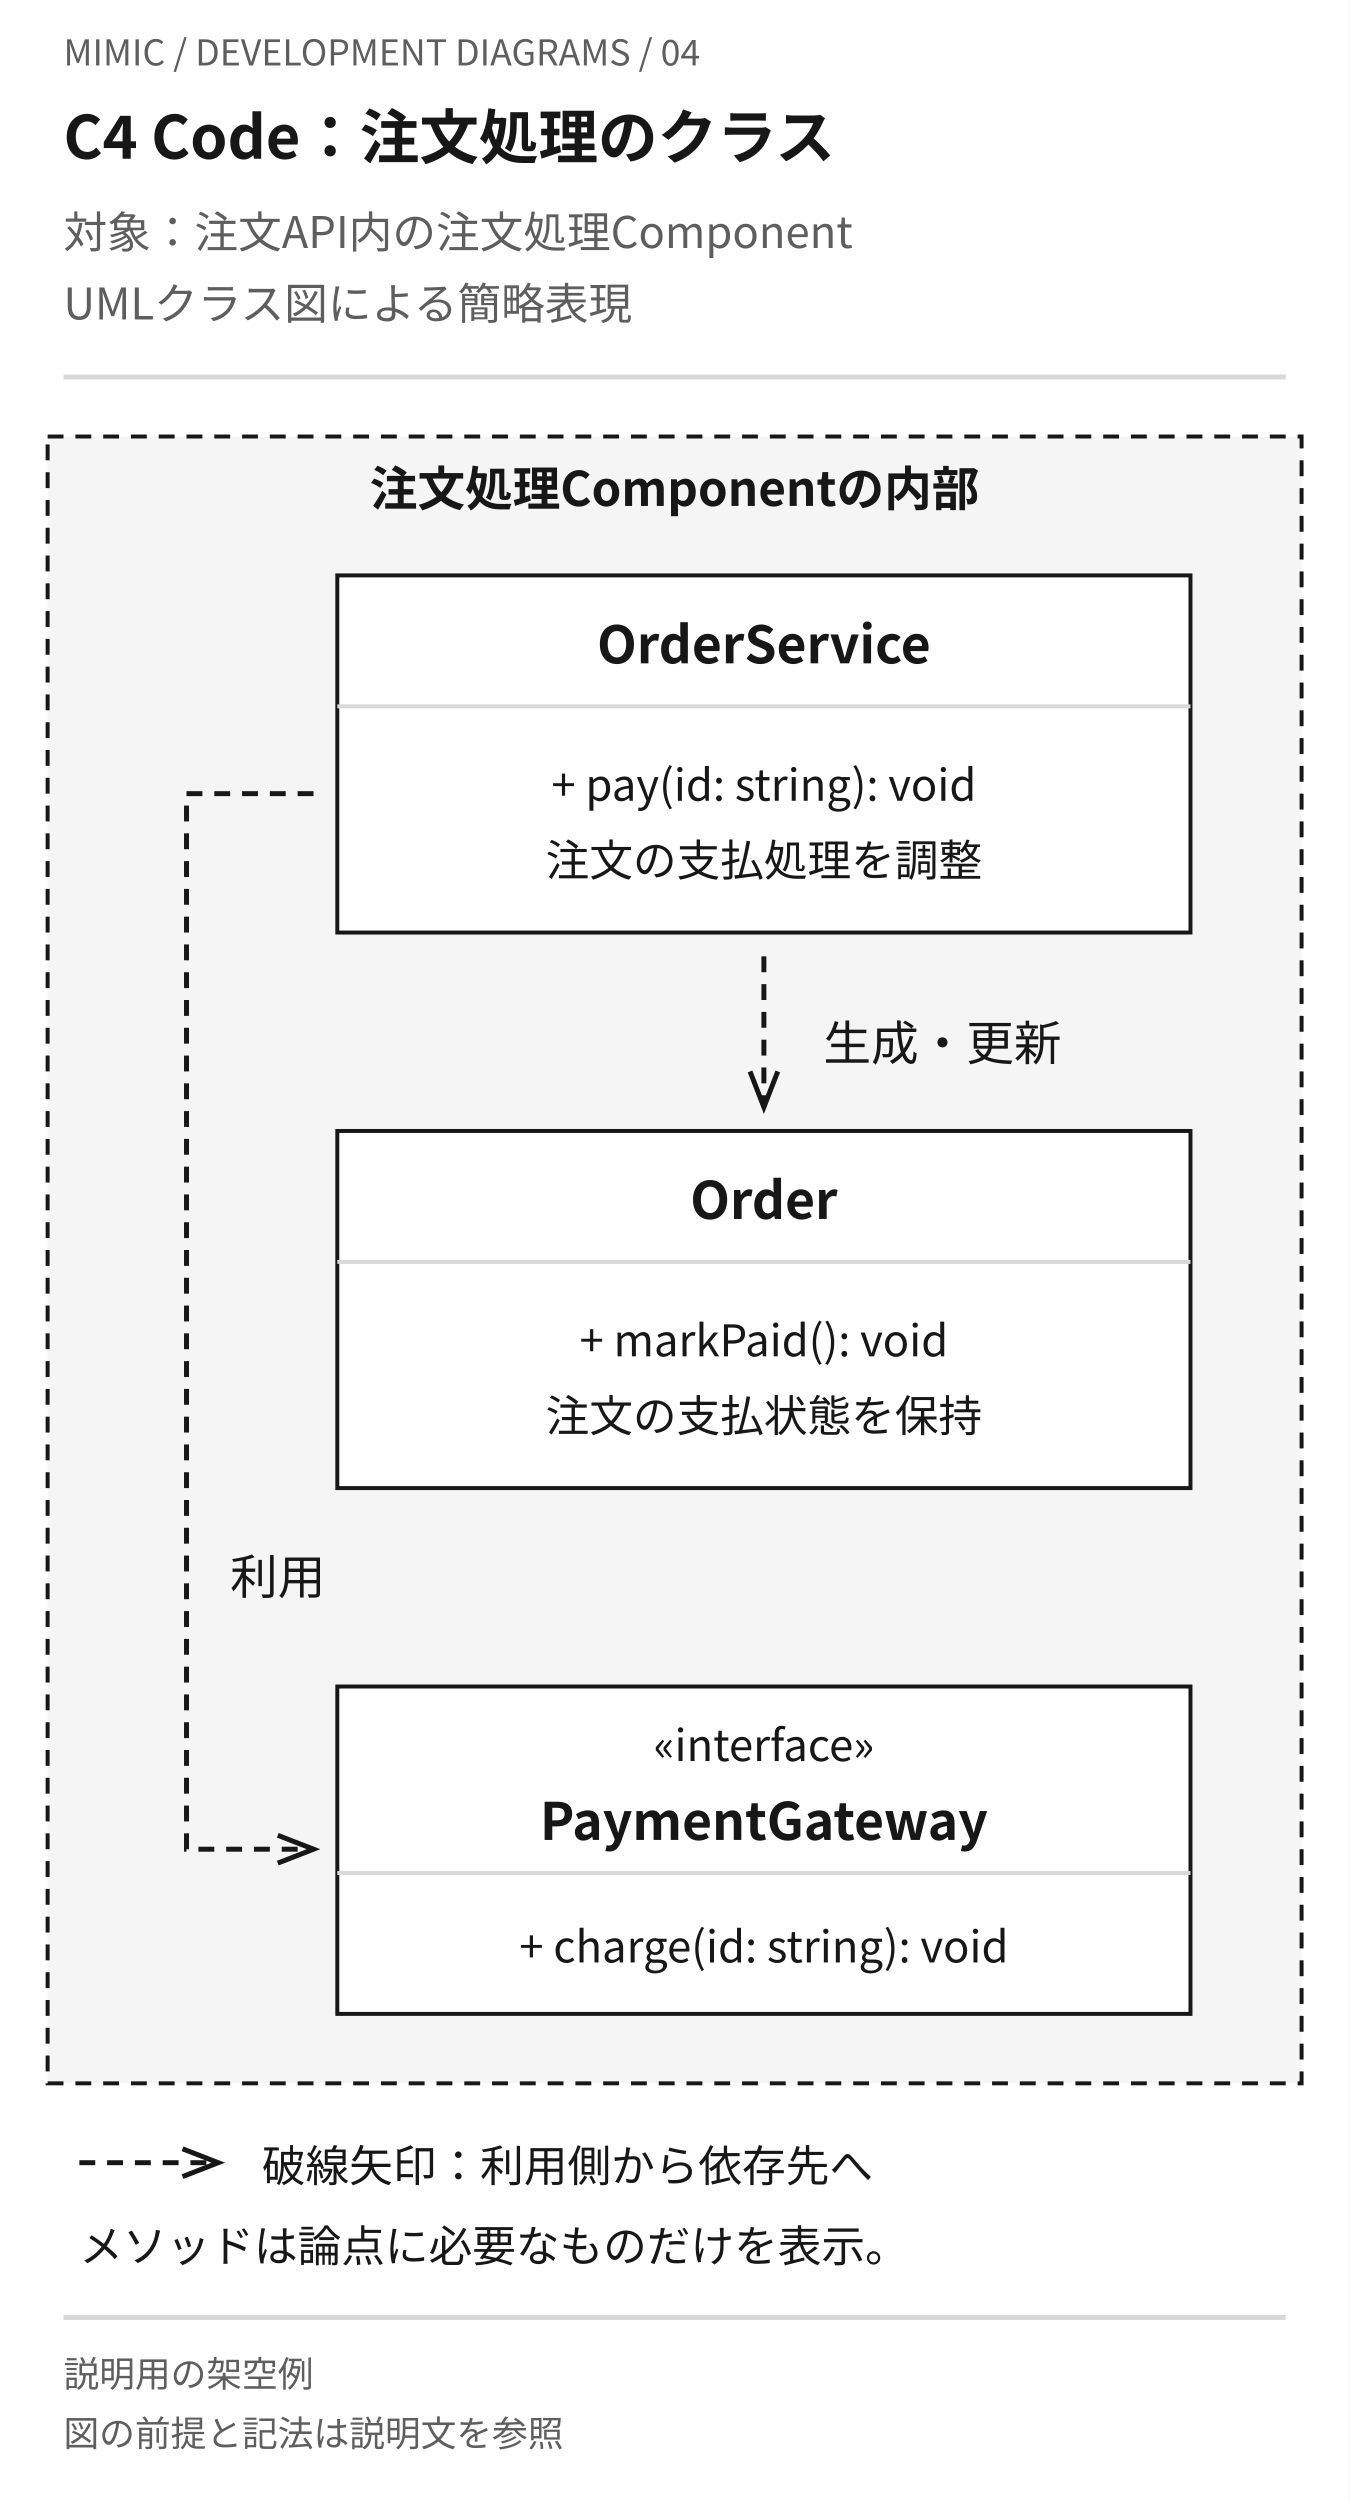
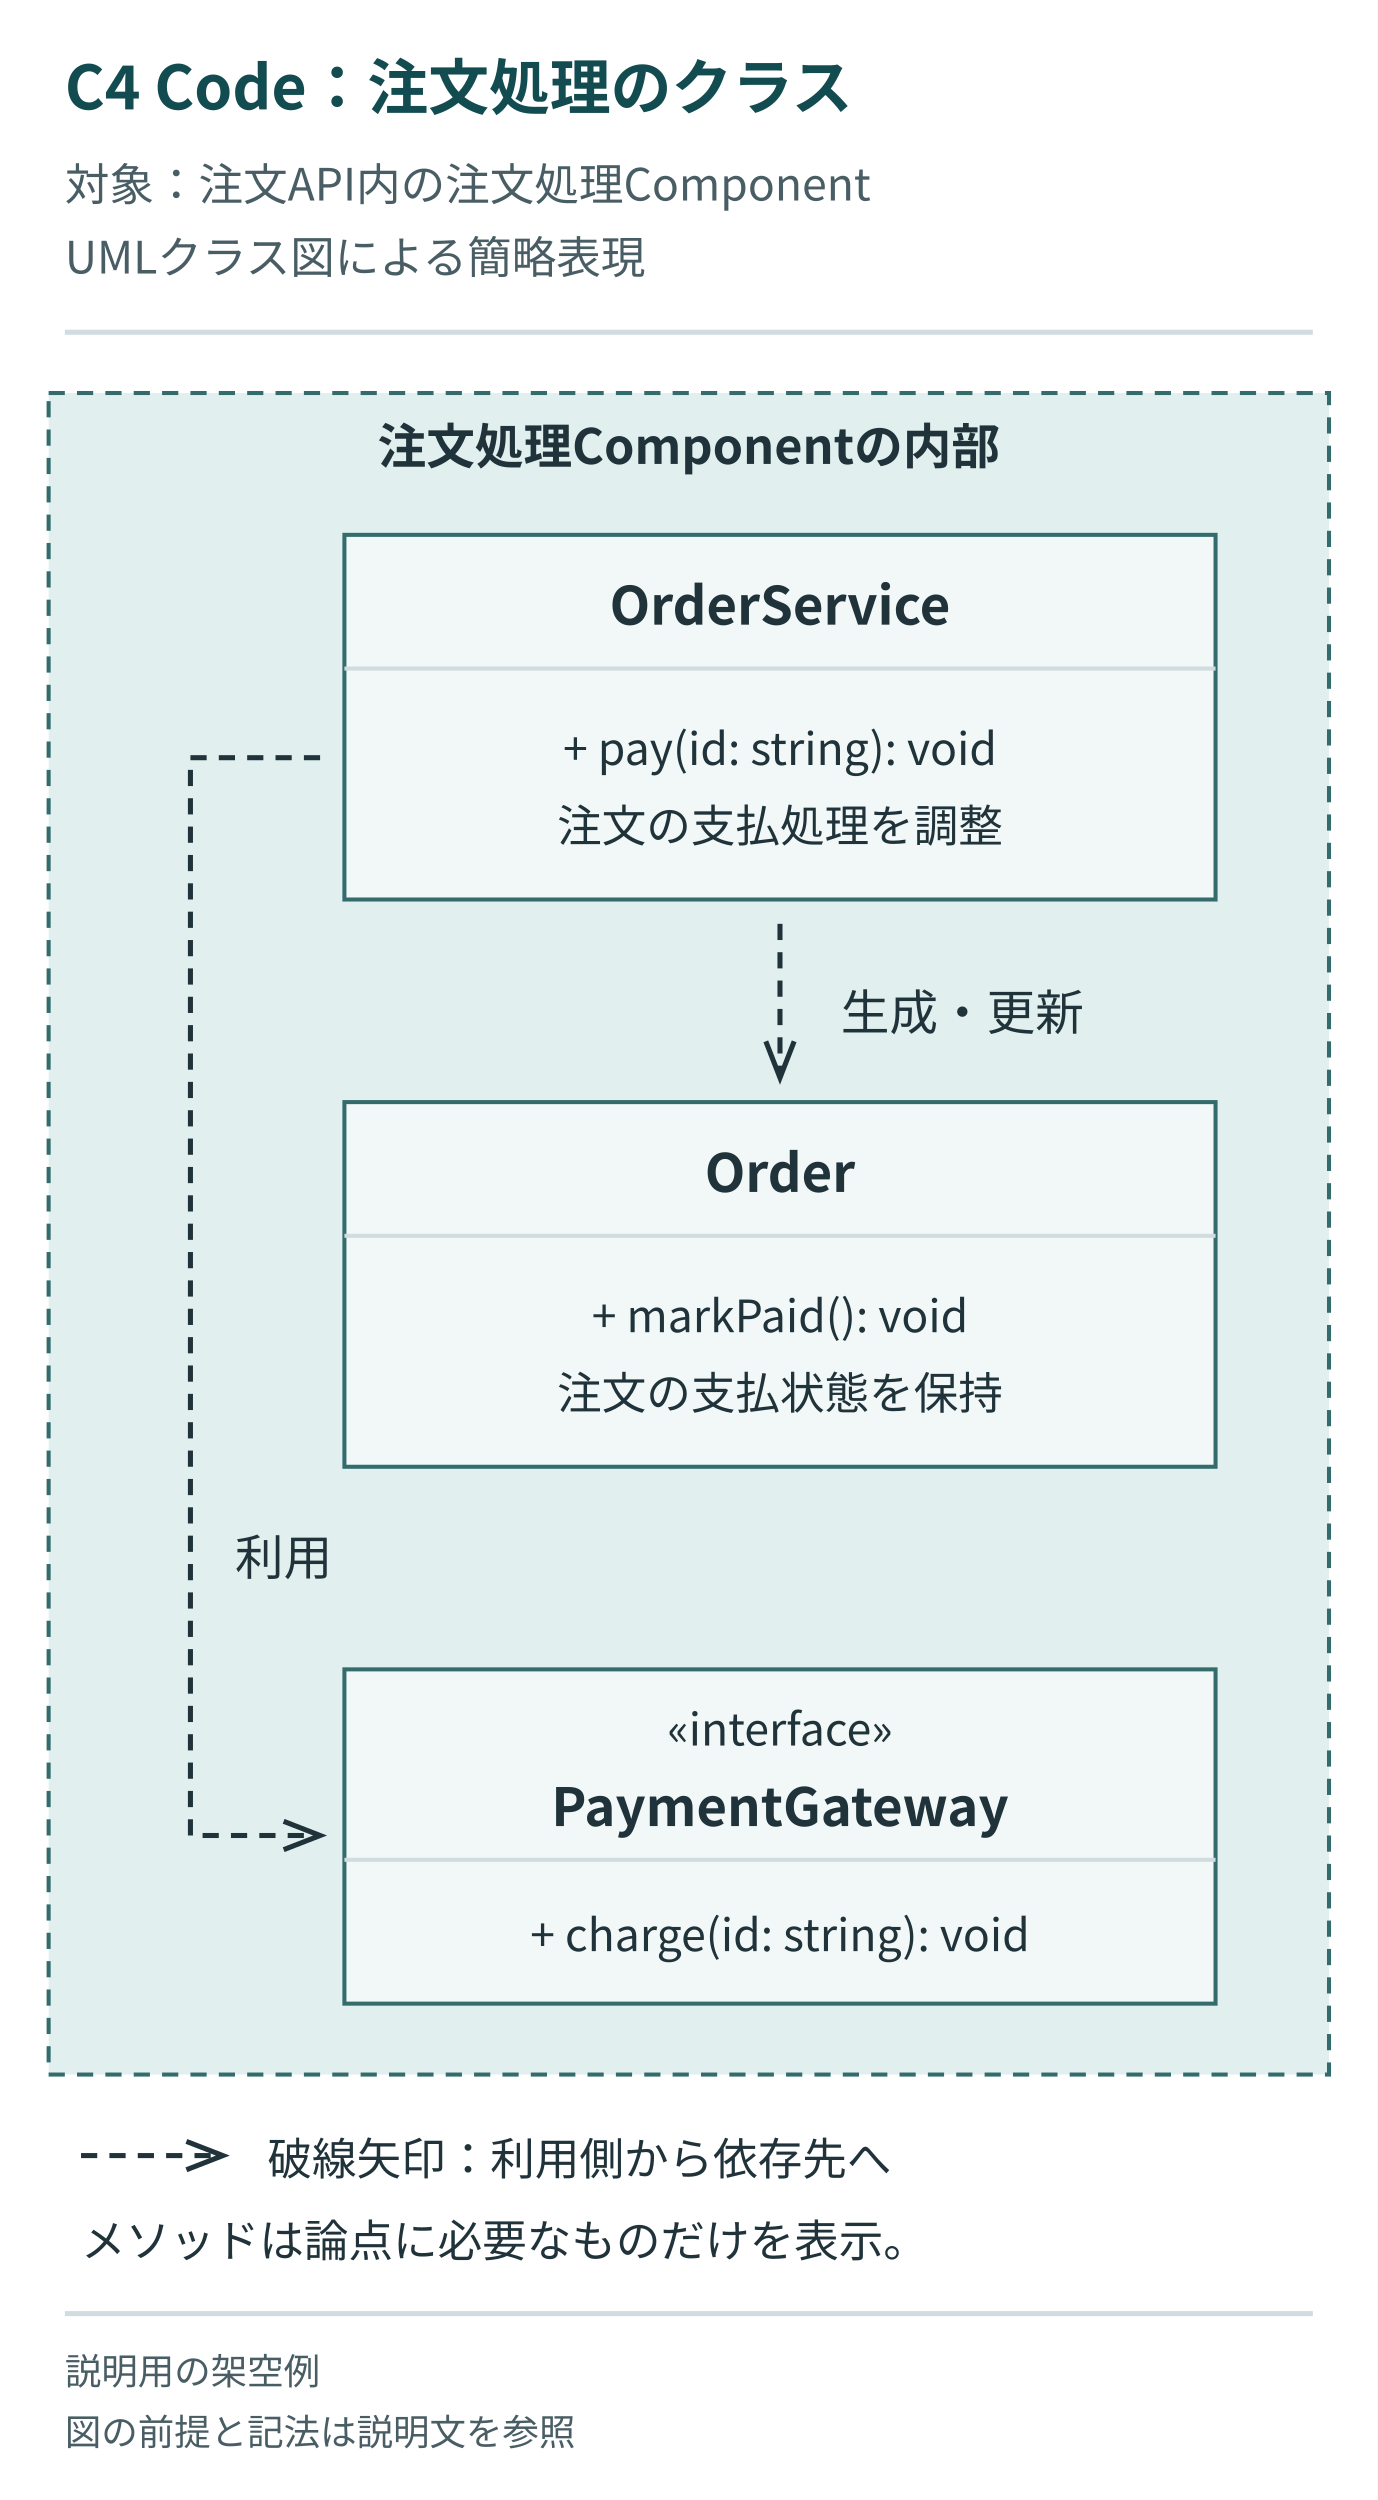
- <svg xmlns="http://www.w3.org/2000/svg" viewBox="0 0 680 1260" role="img" aria-labelledby="title desc">
+ <svg xmlns="http://www.w3.org/2000/svg" viewBox="0 26 680 1234" role="img" aria-labelledby="title desc">
  <rect x="0" y="0" width="680" height="1260" fill="#ffffff" stroke="none" stroke-width="2" />
-   <text x="32" y="33" fill="#5e5e5e" font-family="Noto Sans CJK JP, sans-serif" font-size="18" font-weight="400" text-anchor="start">MIMIC / DEVELOPMENT DIAGRAMS / 04</text>
-   <text x="32" y="80" fill="#171717" font-family="Noto Sans CJK JP, sans-serif" font-size="30" font-weight="600" text-anchor="start">C4 Code：注文処理のクラス</text>
-   <text x="32" y="125" fill="#5e5e5e" font-family="Noto Sans CJK JP, sans-serif" font-size="22" font-weight="400" text-anchor="start">対象：注文API内の注文処理Component</text>
-   <text x="32" y="161" fill="#5e5e5e" font-family="Noto Sans CJK JP, sans-serif" font-size="22" font-weight="400" text-anchor="start">UMLクラス図による簡略表現</text>
-   <line x1="32" y1="190" x2="648" y2="190" stroke="#d8d8d8" stroke-width="2.5" />
-   <line x1="32" y1="1168" x2="648" y2="1168" stroke="#d8d8d8" stroke-width="2.5" />
-   <text x="32" y="1203" fill="#5e5e5e" font-family="Noto Sans CJK JP, sans-serif" font-size="18" font-weight="400" text-anchor="start">説明用の架空例</text>
-   <text x="32" y="1233" fill="#5e5e5e" font-family="Noto Sans CJK JP, sans-serif" font-size="18" font-weight="400" text-anchor="start">図の前提と記法は説明文を参照</text>
-   <rect x="24" y="220" width="632" height="830" fill="#f5f5f5" stroke="#171717" stroke-width="2" stroke-dasharray="8 6" />
-   <text x="340" y="255" fill="#171717" font-family="Noto Sans CJK JP, sans-serif" font-size="24" font-weight="600" text-anchor="middle">注文処理Componentの内部</text>
-   <rect x="170" y="290" width="430" height="180" fill="#ffffff" stroke="#171717" stroke-width="2" />
-   <text x="385.0" y="323.0" fill="#171717" font-family="Noto Sans CJK JP, sans-serif" font-size="26" font-weight="600" text-anchor="middle" dominant-baseline="central">OrderService</text>
-   <line x1="170" y1="356" x2="600" y2="356" stroke="#d8d8d8" stroke-width="2" />
-   <text x="385.0" y="394.0" fill="#171717" font-family="Noto Sans CJK JP, sans-serif" font-size="22" font-weight="400" text-anchor="middle" dominant-baseline="central">+ pay(id: string): void</text>
-   <text x="385.0" y="432.0" fill="#171717" font-family="Noto Sans CJK JP, sans-serif" font-size="22" font-weight="400" text-anchor="middle" dominant-baseline="central">注文の支払処理を調整</text>
-   <rect x="170" y="570" width="430" height="180" fill="#ffffff" stroke="#171717" stroke-width="2" />
-   <text x="385.0" y="603.0" fill="#171717" font-family="Noto Sans CJK JP, sans-serif" font-size="26" font-weight="600" text-anchor="middle" dominant-baseline="central">Order</text>
-   <line x1="170" y1="636" x2="600" y2="636" stroke="#d8d8d8" stroke-width="2" />
-   <text x="385.0" y="674.0" fill="#171717" font-family="Noto Sans CJK JP, sans-serif" font-size="22" font-weight="400" text-anchor="middle" dominant-baseline="central">+ markPaid(): void</text>
-   <text x="385.0" y="712.0" fill="#171717" font-family="Noto Sans CJK JP, sans-serif" font-size="22" font-weight="400" text-anchor="middle" dominant-baseline="central">注文の支払状態を保持</text>
-   <rect x="170" y="850" width="430" height="165" fill="#ffffff" stroke="#171717" stroke-width="2" />
-   <text x="385.0" y="878.0" fill="#171717" font-family="Noto Sans CJK JP, sans-serif" font-size="22" font-weight="400" text-anchor="middle" dominant-baseline="central">«interface»</text>
-   <text x="385.0" y="916.0" fill="#171717" font-family="Noto Sans CJK JP, sans-serif" font-size="26" font-weight="600" text-anchor="middle" dominant-baseline="central">PaymentGateway</text>
-   <line x1="170" y1="944" x2="600" y2="944" stroke="#d8d8d8" stroke-width="2" />
-   <text x="385.0" y="979.5" fill="#171717" font-family="Noto Sans CJK JP, sans-serif" font-size="22" font-weight="400" text-anchor="middle" dominant-baseline="central">+ charge(id: string): void</text>
-   <polyline points="385.0,482.0 385.0,558.0" fill="none" stroke="#171717" stroke-width="2.5" stroke-dasharray="8 6" />
-   <polyline points="392.0,540.0 385.0,558.0 378.0,540.0" fill="none" stroke="#171717" stroke-width="2.5" />
-   <text x="415" y="524" fill="#171717" font-family="Noto Sans CJK JP, sans-serif" font-size="24" font-weight="400" text-anchor="start" dominant-baseline="central">生成・更新</text>
-   <polyline points="158.0,400.0 94.0,400.0 94.0,932.0 158.0,932.0" fill="none" stroke="#171717" stroke-width="2.5" stroke-dasharray="8 6" />
-   <polyline points="140.0,925.0 158.0,932.0 140.0,939.0" fill="none" stroke="#171717" stroke-width="2.5" />
-   <text x="116" y="793" fill="#171717" font-family="Noto Sans CJK JP, sans-serif" font-size="24" font-weight="400" text-anchor="start" dominant-baseline="central">利用</text>
-   <polyline points="40.0,1090.0 110.0,1090.0" fill="none" stroke="#171717" stroke-width="2.5" stroke-dasharray="8 6" />
-   <polyline points="92.0,1083.0 110.0,1090.0 92.0,1097.0" fill="none" stroke="#171717" stroke-width="2.5" />
-   <text x="132" y="1090" fill="#171717" font-family="Noto Sans CJK JP, sans-serif" font-size="22" font-weight="400" text-anchor="start" dominant-baseline="central">破線矢印：利用側から依存先へ</text>
-   <text x="40" y="1140" fill="#171717" font-family="Noto Sans CJK JP, sans-serif" font-size="22" font-weight="400" text-anchor="start">メソッドは論点に必要なものだけを表示。</text>
+   <text x="32" y="80" fill="#124b50" font-family="Noto Sans CJK JP, sans-serif" font-size="30" font-weight="700" text-anchor="start">C4 Code：注文処理のクラス</text>
+   <text x="32" y="125" fill="#485d64" font-family="Noto Sans CJK JP, sans-serif" font-size="22" font-weight="400" text-anchor="start">対象：注文API内の注文処理Component</text>
+   <text x="32" y="161" fill="#485d64" font-family="Noto Sans CJK JP, sans-serif" font-size="22" font-weight="400" text-anchor="start">UMLクラス図による簡略表現</text>
+   <line x1="32" y1="190" x2="648" y2="190" stroke="#d0dce0" stroke-width="2.5" />
+   <line x1="32" y1="1168" x2="648" y2="1168" stroke="#d0dce0" stroke-width="2.5" />
+   <text x="32" y="1203" fill="#485d64" font-family="Noto Sans CJK JP, sans-serif" font-size="18" font-weight="400" text-anchor="start">説明用の架空例</text>
+   <text x="32" y="1233" fill="#485d64" font-family="Noto Sans CJK JP, sans-serif" font-size="18" font-weight="400" text-anchor="start">図の前提と記法は説明文を参照</text>
+   <rect x="24" y="220" width="632" height="830" fill="#e1f0ee" stroke="#346c6e" stroke-width="2" stroke-dasharray="8 6" />
+   <text x="340" y="255" fill="#20333a" font-family="Noto Sans CJK JP, sans-serif" font-size="24" font-weight="600" text-anchor="middle">注文処理Componentの内部</text>
+   <rect x="170" y="290" width="430" height="180" fill="#f1f8f7" stroke="#346c6e" stroke-width="2" />
+   <text x="385.0" y="323.0" fill="#20333a" font-family="Noto Sans CJK JP, sans-serif" font-size="26" font-weight="600" text-anchor="middle" dominant-baseline="central">OrderService</text>
+   <line x1="170" y1="356" x2="600" y2="356" stroke="#d0dce0" stroke-width="2" />
+   <text x="385.0" y="394.0" fill="#20333a" font-family="Noto Sans CJK JP, sans-serif" font-size="22" font-weight="400" text-anchor="middle" dominant-baseline="central">+ pay(id: string): void</text>
+   <text x="385.0" y="432.0" fill="#20333a" font-family="Noto Sans CJK JP, sans-serif" font-size="22" font-weight="400" text-anchor="middle" dominant-baseline="central">注文の支払処理を調整</text>
+   <rect x="170" y="570" width="430" height="180" fill="#f1f8f7" stroke="#346c6e" stroke-width="2" />
+   <text x="385.0" y="603.0" fill="#20333a" font-family="Noto Sans CJK JP, sans-serif" font-size="26" font-weight="600" text-anchor="middle" dominant-baseline="central">Order</text>
+   <line x1="170" y1="636" x2="600" y2="636" stroke="#d0dce0" stroke-width="2" />
+   <text x="385.0" y="674.0" fill="#20333a" font-family="Noto Sans CJK JP, sans-serif" font-size="22" font-weight="400" text-anchor="middle" dominant-baseline="central">+ markPaid(): void</text>
+   <text x="385.0" y="712.0" fill="#20333a" font-family="Noto Sans CJK JP, sans-serif" font-size="22" font-weight="400" text-anchor="middle" dominant-baseline="central">注文の支払状態を保持</text>
+   <rect x="170" y="850" width="430" height="165" fill="#f1f8f7" stroke="#346c6e" stroke-width="2" />
+   <text x="385.0" y="878.0" fill="#20333a" font-family="Noto Sans CJK JP, sans-serif" font-size="22" font-weight="400" text-anchor="middle" dominant-baseline="central">«interface»</text>
+   <text x="385.0" y="916.0" fill="#20333a" font-family="Noto Sans CJK JP, sans-serif" font-size="26" font-weight="600" text-anchor="middle" dominant-baseline="central">PaymentGateway</text>
+   <line x1="170" y1="944" x2="600" y2="944" stroke="#d0dce0" stroke-width="2" />
+   <text x="385.0" y="979.5" fill="#20333a" font-family="Noto Sans CJK JP, sans-serif" font-size="22" font-weight="400" text-anchor="middle" dominant-baseline="central">+ charge(id: string): void</text>
+   <polyline points="385.0,482.0 385.0,558.0" fill="none" stroke="#20333a" stroke-width="2.5" stroke-dasharray="8 6" />
+   <polyline points="392.0,540.0 385.0,558.0 378.0,540.0" fill="none" stroke="#20333a" stroke-width="2.5" />
+   <text x="415" y="524" fill="#20333a" font-family="Noto Sans CJK JP, sans-serif" font-size="24" font-weight="400" text-anchor="start" dominant-baseline="central">生成・更新</text>
+   <polyline points="158.0,400.0 94.0,400.0 94.0,932.0 158.0,932.0" fill="none" stroke="#20333a" stroke-width="2.5" stroke-dasharray="8 6" />
+   <polyline points="140.0,925.0 158.0,932.0 140.0,939.0" fill="none" stroke="#20333a" stroke-width="2.5" />
+   <text x="116" y="793" fill="#20333a" font-family="Noto Sans CJK JP, sans-serif" font-size="24" font-weight="400" text-anchor="start" dominant-baseline="central">利用</text>
+   <polyline points="40.0,1090.0 110.0,1090.0" fill="none" stroke="#20333a" stroke-width="2.5" stroke-dasharray="8 6" />
+   <polyline points="92.0,1083.0 110.0,1090.0 92.0,1097.0" fill="none" stroke="#20333a" stroke-width="2.5" />
+   <text x="132" y="1090" fill="#20333a" font-family="Noto Sans CJK JP, sans-serif" font-size="22" font-weight="400" text-anchor="start" dominant-baseline="central">破線矢印：利用側から依存先へ</text>
+   <text x="40" y="1140" fill="#20333a" font-family="Noto Sans CJK JP, sans-serif" font-size="22" font-weight="400" text-anchor="start">メソッドは論点に必要なものだけを表示。</text>
</svg>
